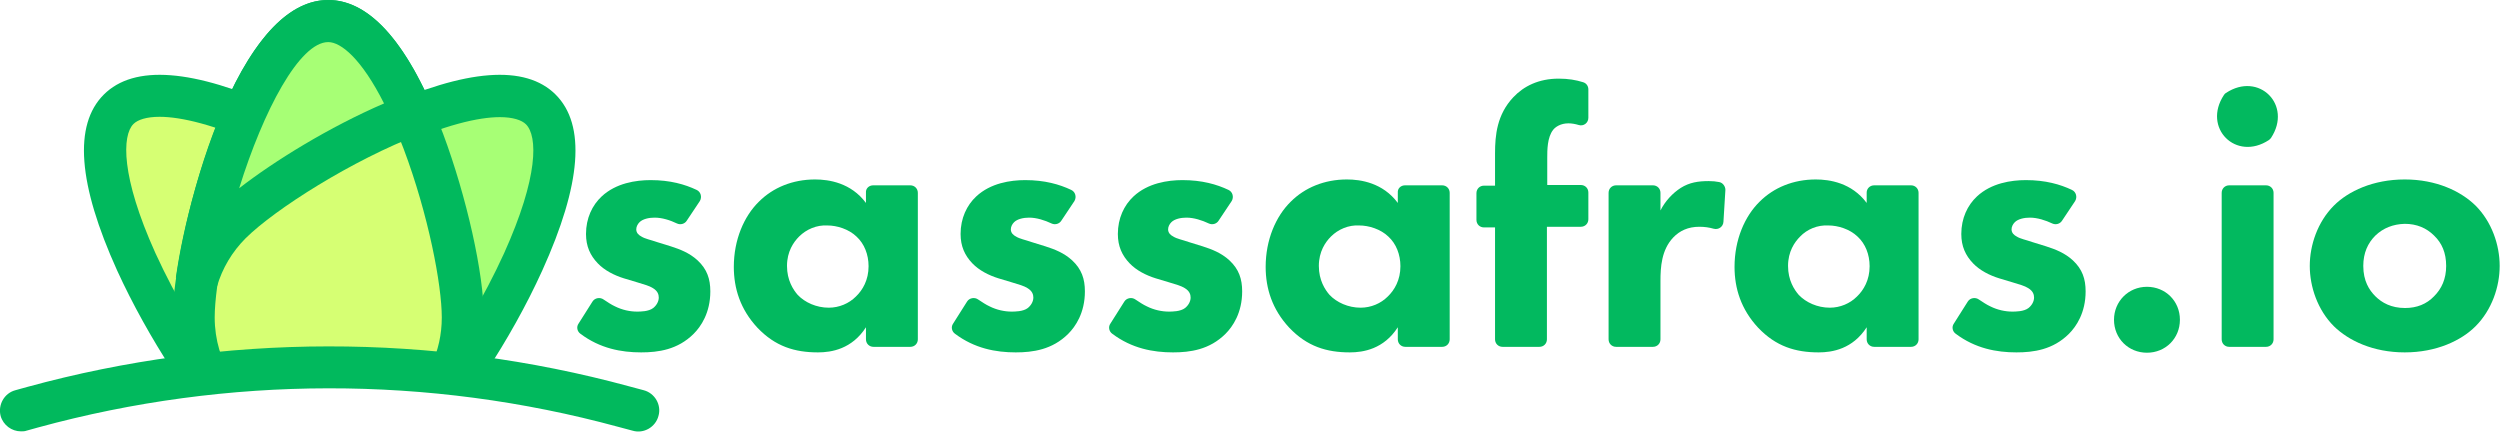
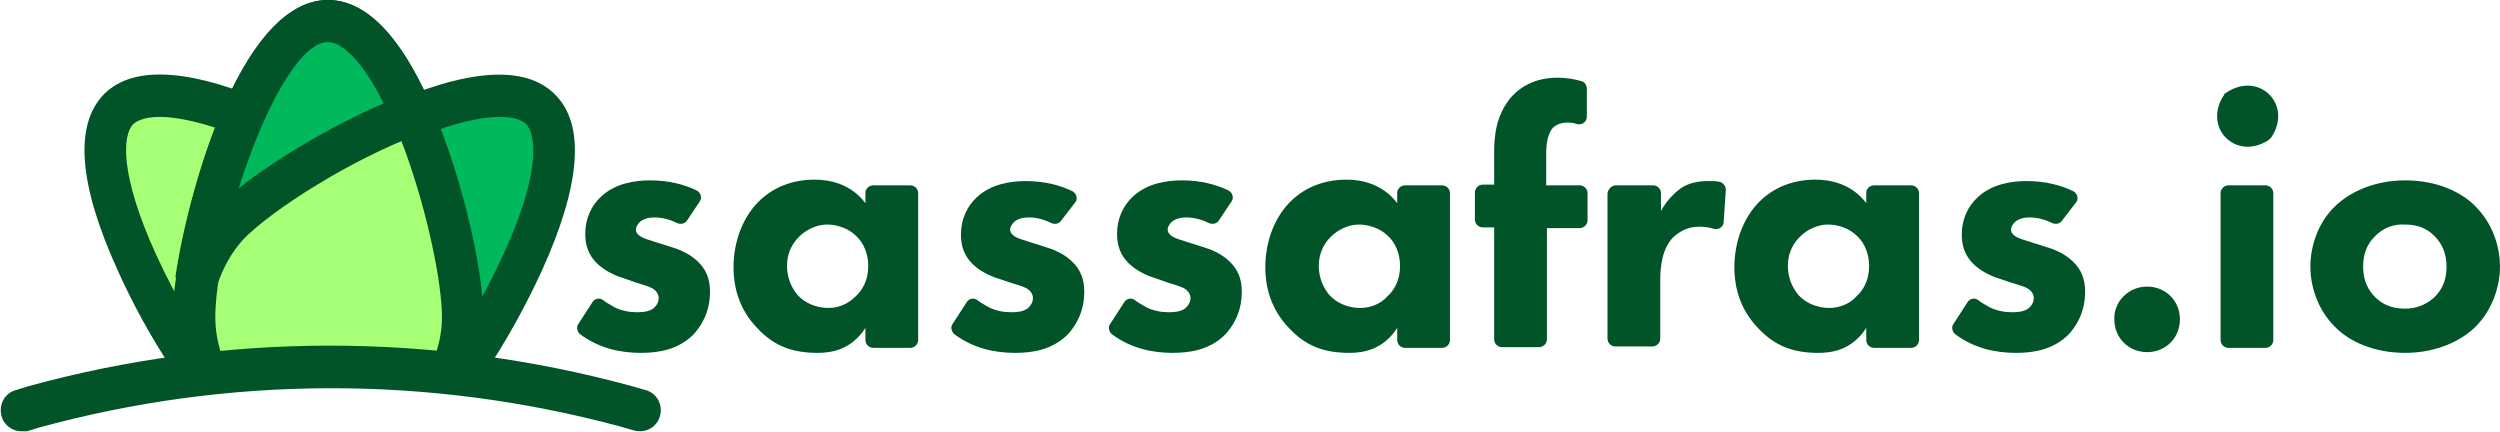
- <svg xmlns="http://www.w3.org/2000/svg" version="1.1" id="Layer_1" x="0px" y="0px" viewBox="0 0 766.2 132.2" style="enable-background:new 0 0 766.2 132.2;" xml:space="preserve">
+ <svg xmlns="http://www.w3.org/2000/svg" version="1.1" id="Layer_1" x="0px" y="0px" viewBox="0 0 350.7 60.5" style="enable-background:new 0 0 350.7 60.5;" xml:space="preserve">
  <style type="text/css">
- 	.st0{fill:#02B95F;}
- 	.st1{fill:#D6FF73;}
+ 	.st0{fill:#005428;}
+ 	.st1{fill:#A7FF75;}
	.st2{fill:#01B95D;}
- 	.st3{fill:#A7FF75;}
</style>
  <g>
    <g>
      <g>
-         <path class="st0" d="M210.5,67.6c-0.6,1-1.9,1.4-3,0.9c-2.1-1-4.5-1.8-6.9-1.8c-1.7,0-3.6,0.4-4.6,1.4c-0.6,0.6-1,1.4-1,2.2     c0,1.1,0.8,1.8,1.6,2.2c1.1,0.7,2.8,1,4.8,1.7l4.2,1.3c2.8,0.9,5.7,2,8.2,4.3c2.9,2.7,3.9,5.7,3.9,9.5c0,6.6-2.9,10.8-5.1,13     c-4.9,4.9-10.9,5.7-16.1,5.7c-6.1,0-12.6-1.2-18.6-5.7c-1-0.7-1.3-2.1-0.6-3.1l4.3-6.8c0.7-1.1,2.3-1.4,3.4-0.6     c1.2,0.8,2.4,1.6,3.5,2.1c2.2,1.1,4.6,1.6,6.7,1.6c1,0,3.6,0,5-1.1c1-0.8,1.7-2,1.7-3.2c0-0.9-0.3-2-1.8-2.9     c-1.1-0.7-2.6-1.1-4.9-1.8l-4-1.2c-2.9-0.9-5.9-2.4-8-4.6c-2.3-2.4-3.6-5.2-3.6-9c0-4.8,1.9-8.8,4.8-11.5c4.4-4.1,10.5-5,15-5     c6,0,10.5,1.3,14.1,3c1.3,0.6,1.7,2.2,1,3.4L210.5,67.6z" />
-         <path class="st0" d="M267.6,56.8H279c1.3,0,2.3,1,2.3,2.3V104c0,1.3-1,2.3-2.3,2.3h-11.3c-1.3,0-2.3-1-2.3-2.3v-3.7     c-4.3,6.7-10.6,7.7-14.7,7.7c-7.1,0-13.1-1.8-18.6-7.6c-5.2-5.6-7.2-12-7.2-18.6c0-8.3,3.1-15.5,7.7-20     c4.3-4.3,10.3-6.8,17.2-6.8c4.2,0,11,1,15.6,7.2v-3.2C265.3,57.8,266.3,56.8,267.6,56.8z M244.9,72.5c-1.7,1.7-3.7,4.6-3.7,9     c0,4.4,1.9,7.3,3.3,8.9c2.2,2.3,5.7,3.9,9.5,3.9c3.2,0,6.2-1.3,8.3-3.4c2.1-2,3.9-5.1,3.9-9.3c0-3.6-1.3-6.9-3.7-9.1     c-2.4-2.3-6-3.4-8.9-3.4C250.3,68.9,247.1,70.3,244.9,72.5z" />
-         <path class="st0" d="M325.3,67.6c-0.6,1-1.9,1.4-3,0.9c-2.1-1-4.6-1.8-6.9-1.8c-1.7,0-3.6,0.4-4.6,1.4c-0.6,0.6-1,1.4-1,2.2     c0,1.1,0.8,1.8,1.6,2.2c1.1,0.7,2.8,1,4.8,1.7l4.2,1.3c2.8,0.9,5.7,2,8.2,4.3c2.9,2.7,3.9,5.7,3.9,9.5c0,6.6-2.9,10.8-5.1,13     c-4.9,4.9-10.9,5.7-16.1,5.7c-6.1,0-12.6-1.2-18.6-5.7c-1-0.7-1.3-2.1-0.6-3.1l4.3-6.8c0.7-1.1,2.3-1.4,3.4-0.6     c1.2,0.8,2.4,1.6,3.5,2.1c2.2,1.1,4.6,1.6,6.7,1.6c1,0,3.6,0,5-1.1c1-0.8,1.7-2,1.7-3.2c0-0.9-0.3-2-1.8-2.9     c-1.1-0.7-2.6-1.1-4.9-1.8l-4-1.2c-2.9-0.9-5.9-2.4-8-4.6c-2.3-2.4-3.6-5.2-3.6-9c0-4.8,1.9-8.8,4.8-11.5c4.4-4.1,10.5-5,15-5     c6,0,10.5,1.3,14.1,3c1.3,0.6,1.7,2.2,1,3.4L325.3,67.6z" />
-         <path class="st0" d="M373.5,67.6c-0.6,1-1.9,1.4-3,0.9c-2.1-1-4.6-1.8-6.9-1.8c-1.7,0-3.6,0.4-4.6,1.4c-0.6,0.6-1,1.4-1,2.2     c0,1.1,0.8,1.8,1.6,2.2c1.1,0.7,2.8,1,4.8,1.7l4.2,1.3c2.8,0.9,5.7,2,8.2,4.3c2.9,2.7,3.9,5.7,3.9,9.5c0,6.6-2.9,10.8-5.1,13     c-4.9,4.9-10.9,5.7-16.1,5.7c-6.1,0-12.6-1.2-18.6-5.7c-1-0.7-1.3-2.1-0.6-3.1l4.3-6.8c0.7-1.1,2.3-1.4,3.4-0.6     c1.2,0.8,2.4,1.6,3.5,2.1c2.2,1.1,4.6,1.6,6.7,1.6c1,0,3.6,0,5-1.1c1-0.8,1.7-2,1.7-3.2c0-0.9-0.3-2-1.8-2.9     c-1.1-0.7-2.6-1.1-4.9-1.8l-4-1.2c-2.9-0.9-5.9-2.4-8-4.6c-2.3-2.4-3.6-5.2-3.6-9c0-4.8,1.9-8.8,4.8-11.5c4.4-4.1,10.5-5,15-5     c6,0,10.5,1.3,14.1,3c1.3,0.6,1.7,2.2,1,3.4L373.5,67.6z" />
-         <path class="st0" d="M430.6,56.8H442c1.3,0,2.3,1,2.3,2.3V104c0,1.3-1,2.3-2.3,2.3h-11.3c-1.3,0-2.3-1-2.3-2.3v-3.7     c-4.3,6.7-10.6,7.7-14.7,7.7c-7.1,0-13.1-1.8-18.6-7.6c-5.2-5.6-7.2-12-7.2-18.6c0-8.3,3.1-15.5,7.7-20     c4.3-4.3,10.3-6.8,17.2-6.8c4.2,0,11,1,15.6,7.2v-3.2C428.3,57.8,429.3,56.8,430.6,56.8z M407.9,72.5c-1.7,1.7-3.7,4.6-3.7,9     c0,4.4,1.9,7.3,3.3,8.9c2.2,2.3,5.7,3.9,9.5,3.9c3.2,0,6.2-1.3,8.3-3.4c2.1-2,3.9-5.1,3.9-9.3c0-3.6-1.3-6.9-3.7-9.1     c-2.4-2.3-6-3.4-8.9-3.4C413.3,68.9,410.1,70.3,407.9,72.5z" />
-         <path class="st0" d="M474.1,69.7V104c0,1.3-1,2.3-2.3,2.3h-11.3c-1.3,0-2.3-1-2.3-2.3V69.7h-3.4c-1.3,0-2.3-1-2.3-2.3v-8.2     c0-1.3,1-2.3,2.3-2.3h3.4V47c0-5.6,0.6-11.9,5.6-17.2c3.2-3.4,7.8-5.7,13.9-5.7c2.9,0,5.3,0.4,7.5,1.1c1,0.3,1.6,1.2,1.6,2.2v8.7     c0,1.6-1.5,2.7-3,2.2c-1-0.3-2.1-0.5-3.1-0.5c-2.4,0-4,1.1-4.7,2c-1.8,2.3-1.8,6.2-1.8,8.6v8.3h10.3c1.3,0,2.3,1,2.3,2.3v8.2     c0,1.3-1,2.3-2.3,2.3H474.1z" />
-         <path class="st0" d="M495.3,56.8h11.3c1.3,0,2.3,1,2.3,2.3v5.4c1.4-2.8,3.7-5.3,6.2-6.9c2.7-1.7,5.4-2.1,8.6-2.1     c1.2,0,2.2,0.1,3.2,0.3c1.1,0.2,1.9,1.3,1.9,2.4l-0.6,9.8c-0.1,1.5-1.5,2.5-3,2.1c-1.4-0.4-2.8-0.6-4.4-0.6c-3.4,0-6,1.2-8,3.3     c-3.6,3.8-3.9,9.1-3.9,13.3V104c0,1.3-1,2.3-2.3,2.3h-11.3c-1.3,0-2.3-1-2.3-2.3V59.1C493,57.8,494,56.8,495.3,56.8z" />
-         <path class="st0" d="M574.4,56.8h11.3c1.3,0,2.3,1,2.3,2.3V104c0,1.3-1,2.3-2.3,2.3h-11.3c-1.3,0-2.3-1-2.3-2.3v-3.7     c-4.3,6.7-10.6,7.7-14.7,7.7c-7.1,0-13.1-1.8-18.6-7.6c-5.2-5.6-7.2-12-7.2-18.6c0-8.3,3.1-15.5,7.7-20     c4.3-4.3,10.3-6.8,17.2-6.8c4.2,0,11,1,15.6,7.2v-3.2C572.1,57.8,573.1,56.8,574.4,56.8z M551.7,72.5c-1.7,1.7-3.7,4.6-3.7,9     c0,4.4,1.9,7.3,3.3,8.9c2.2,2.3,5.7,3.9,9.5,3.9c3.2,0,6.2-1.3,8.3-3.4c2.1-2,3.9-5.1,3.9-9.3c0-3.6-1.3-6.9-3.7-9.1     c-2.4-2.3-6-3.4-8.9-3.4C557,68.9,553.8,70.3,551.7,72.5z" />
-         <path class="st0" d="M632,67.6c-0.6,1-1.9,1.4-3,0.9c-2.1-1-4.6-1.8-6.9-1.8c-1.7,0-3.6,0.4-4.6,1.4c-0.6,0.6-1,1.4-1,2.2     c0,1.1,0.8,1.8,1.6,2.2c1.1,0.7,2.8,1,4.8,1.7l4.2,1.3c2.8,0.9,5.7,2,8.2,4.3c2.9,2.7,3.9,5.7,3.9,9.5c0,6.6-2.9,10.8-5.1,13     c-4.9,4.9-10.9,5.7-16.1,5.7c-6.1,0-12.6-1.2-18.6-5.7c-1-0.7-1.3-2.1-0.6-3.1l4.3-6.8c0.7-1.1,2.3-1.4,3.4-0.6     c1.2,0.8,2.4,1.6,3.5,2.1c2.2,1.1,4.6,1.6,6.7,1.6c1,0,3.6,0,5-1.1c1-0.8,1.7-2,1.7-3.2c0-0.9-0.3-2-1.8-2.9     c-1.1-0.7-2.6-1.1-4.9-1.8l-4-1.2c-2.9-0.9-5.9-2.4-8-4.6c-2.3-2.4-3.6-5.2-3.6-9c0-4.8,1.9-8.8,4.8-11.5c4.4-4.1,10.5-5,15-5     c6,0,10.5,1.3,14.1,3c1.3,0.6,1.7,2.2,1,3.4L632,67.6z" />
-         <path class="st0" d="M658,87.9c5.7,0,10.1,4.4,10.1,10.1c0,5.7-4.4,10.1-10.1,10.1c-5.7,0-10.1-4.4-10.1-10.1     C647.9,92.4,652.3,87.9,658,87.9z" />
-         <path class="st0" d="M682.2,28.5c10.1-6.7,20.5,3.7,13.8,13.8c-0.2,0.2-0.4,0.5-0.6,0.6c-10.1,6.7-20.5-3.7-13.8-13.8     C681.8,28.8,682,28.6,682.2,28.5z M696.8,59.1V104c0,1.3-1,2.3-2.3,2.3h-11.3c-1.3,0-2.3-1-2.3-2.3V59.1c0-1.3,1-2.3,2.3-2.3     h11.3C695.8,56.8,696.8,57.8,696.8,59.1z" />
-         <path class="st0" d="M758.7,100c-4.4,4.4-12,8-21.7,8c-9.7,0-17.2-3.6-21.7-8c-5-5-7.4-12.1-7.4-18.5s2.4-13.5,7.4-18.5     c4.4-4.4,12-8,21.7-8c9.7,0,17.2,3.6,21.7,8c5,5,7.4,12.1,7.4,18.5S763.7,95,758.7,100z M728,72.2c-2.3,2.3-3.7,5.3-3.7,9.3     c0,4.6,1.8,7.4,3.7,9.3c2,2,4.9,3.6,9.1,3.6c3.6,0,6.6-1.2,8.9-3.6c2.3-2.3,3.7-5.3,3.7-9.3c0-4-1.3-7-3.7-9.3     c-2.3-2.3-5.3-3.6-9-3.6C733.4,68.7,730.4,69.9,728,72.2z" />
+         <path class="st0" d="M96.4,30.9c-0.3,0.5-0.9,0.6-1.4,0.4c-1-0.5-2.1-0.8-3.2-0.8c-0.8,0-1.6,0.2-2.1,0.7c-0.3,0.3-0.5,0.7-0.5,1     c0,0.5,0.4,0.8,0.7,1c0.5,0.3,1.3,0.5,2.2,0.8l1.9,0.6c1.3,0.4,2.6,0.9,3.8,2c1.3,1.2,1.8,2.6,1.8,4.3c0,3-1.3,4.9-2.3,6     c-2.2,2.2-5,2.6-7.4,2.6c-2.8,0-5.8-0.6-8.5-2.6c-0.4-0.3-0.6-1-0.3-1.4l2-3.1c0.3-0.5,1-0.7,1.5-0.3c0.5,0.4,1.1,0.7,1.6,1     c1,0.5,2.1,0.7,3.1,0.7c0.5,0,1.6,0,2.3-0.5c0.5-0.4,0.8-0.9,0.8-1.5c0-0.4-0.2-0.9-0.8-1.3c-0.5-0.3-1.2-0.5-2.2-0.8L87.4,39     c-1.3-0.4-2.7-1.1-3.7-2.1c-1.1-1.1-1.6-2.4-1.6-4.1c0-2.2,0.9-4,2.2-5.2c2-1.9,4.8-2.3,6.9-2.3c2.7,0,4.8,0.6,6.5,1.4     c0.6,0.3,0.8,1,0.5,1.5L96.4,30.9z" />
+         <path class="st0" d="M122.5,26h5.2c0.6,0,1.1,0.5,1.1,1.1v20.6c0,0.6-0.5,1.1-1.1,1.1h-5.2c-0.6,0-1.1-0.5-1.1-1.1v-1.7     c-2,3.1-4.8,3.5-6.7,3.5c-3.3,0-6-0.8-8.5-3.5c-2.4-2.5-3.3-5.5-3.3-8.5c0-3.8,1.4-7.1,3.5-9.2c2-2,4.7-3.1,7.9-3.1     c1.9,0,5,0.5,7.1,3.3v-1.5C121.4,26.5,121.9,26,122.5,26z M112.1,33.2c-0.8,0.8-1.7,2.1-1.7,4.1s0.9,3.4,1.5,4.1     c1,1.1,2.6,1.8,4.3,1.8c1.5,0,2.8-0.6,3.8-1.6c1-0.9,1.8-2.3,1.8-4.3c0-1.6-0.6-3.2-1.7-4.2c-1.1-1.1-2.7-1.6-4.1-1.6     C114.6,31.5,113.1,32.2,112.1,33.2z" />
+         <path class="st0" d="M148.9,30.9c-0.3,0.5-0.9,0.6-1.4,0.4c-1-0.5-2.1-0.8-3.2-0.8c-0.8,0-1.6,0.2-2.1,0.7     c-0.3,0.3-0.5,0.7-0.5,1c0,0.5,0.4,0.8,0.7,1c0.5,0.3,1.3,0.5,2.2,0.8l1.9,0.6c1.3,0.4,2.6,0.9,3.8,2c1.3,1.2,1.8,2.6,1.8,4.3     c0,3-1.3,4.9-2.3,6c-2.2,2.2-5,2.6-7.4,2.6c-2.8,0-5.8-0.6-8.5-2.6c-0.4-0.3-0.6-1-0.3-1.4l2-3.1c0.3-0.5,1-0.7,1.5-0.3     c0.5,0.4,1.1,0.7,1.6,1c1,0.5,2.1,0.7,3.1,0.7c0.5,0,1.6,0,2.3-0.5c0.5-0.4,0.8-0.9,0.8-1.5c0-0.4-0.2-0.9-0.8-1.3     c-0.5-0.3-1.2-0.5-2.2-0.8l-1.8-0.6c-1.3-0.4-2.7-1.1-3.7-2.1c-1.1-1.1-1.6-2.4-1.6-4.1c0-2.2,0.9-4,2.2-5.2     c2-1.9,4.8-2.3,6.9-2.3c2.7,0,4.8,0.6,6.5,1.4c0.6,0.3,0.8,1,0.5,1.5L148.9,30.9z" />
+         <path class="st0" d="M171,30.9c-0.3,0.5-0.9,0.6-1.4,0.4c-1-0.5-2.1-0.8-3.2-0.8c-0.8,0-1.6,0.2-2.1,0.7c-0.3,0.3-0.5,0.7-0.5,1     c0,0.5,0.4,0.8,0.7,1c0.5,0.3,1.3,0.5,2.2,0.8l1.9,0.6c1.3,0.4,2.6,0.9,3.8,2c1.3,1.2,1.8,2.6,1.8,4.3c0,3-1.3,4.9-2.3,6     c-2.2,2.2-5,2.6-7.4,2.6c-2.8,0-5.8-0.6-8.5-2.6c-0.4-0.3-0.6-1-0.3-1.4l2-3.1c0.3-0.5,1-0.7,1.5-0.3c0.5,0.4,1.1,0.7,1.6,1     c1,0.5,2.1,0.7,3.1,0.7c0.5,0,1.6,0,2.3-0.5c0.5-0.4,0.8-0.9,0.8-1.5c0-0.4-0.2-0.9-0.8-1.3c-0.5-0.3-1.2-0.5-2.2-0.8L162,39     c-1.3-0.4-2.7-1.1-3.7-2.1c-1.1-1.1-1.6-2.4-1.6-4.1c0-2.2,0.9-4,2.2-5.2c2-1.9,4.8-2.3,6.9-2.3c2.7,0,4.8,0.6,6.5,1.4     c0.6,0.3,0.8,1,0.5,1.5L171,30.9z" />
+         <path class="st0" d="M197.1,26h5.2c0.6,0,1.1,0.5,1.1,1.1v20.6c0,0.6-0.5,1.1-1.1,1.1h-5.2c-0.6,0-1.1-0.5-1.1-1.1v-1.7     c-2,3.1-4.8,3.5-6.7,3.5c-3.3,0-6-0.8-8.5-3.5c-2.4-2.5-3.3-5.5-3.3-8.5c0-3.8,1.4-7.1,3.5-9.2c2-2,4.7-3.1,7.9-3.1     c1.9,0,5,0.5,7.1,3.3v-1.5C196,26.5,196.5,26,197.1,26z M186.7,33.2c-0.8,0.8-1.7,2.1-1.7,4.1s0.9,3.4,1.5,4.1     c1,1.1,2.6,1.8,4.3,1.8c1.5,0,2.9-0.6,3.8-1.6c1-0.9,1.8-2.3,1.8-4.3c0-1.6-0.6-3.2-1.7-4.2c-1.1-1.1-2.7-1.6-4.1-1.6     C189.2,31.5,187.7,32.2,186.7,33.2z" />
+         <path class="st0" d="M217,31.9v15.7c0,0.6-0.5,1.1-1.1,1.1h-5.2c-0.6,0-1.1-0.5-1.1-1.1V31.9h-1.6c-0.6,0-1.1-0.5-1.1-1.1v-3.8     c0-0.6,0.5-1.1,1.1-1.1h1.6v-4.5c0-2.5,0.3-5.4,2.5-7.9c1.5-1.6,3.6-2.6,6.4-2.6c1.3,0,2.4,0.2,3.4,0.5c0.4,0.1,0.7,0.6,0.7,1v4     c0,0.7-0.7,1.2-1.4,1c-0.5-0.2-1-0.2-1.4-0.2c-1.1,0-1.8,0.5-2.1,0.9c-0.8,1.1-0.8,2.8-0.8,3.9V26h4.7c0.6,0,1.1,0.5,1.1,1.1v3.8     c0,0.6-0.5,1.1-1.1,1.1H217z" />
+         <path class="st0" d="M226.7,26h5.2c0.6,0,1.1,0.5,1.1,1.1v2.5c0.7-1.3,1.7-2.4,2.8-3.2c1.2-0.8,2.5-1,3.9-1c0.6,0,1,0,1.5,0.1     c0.5,0.1,0.9,0.6,0.9,1.1l-0.3,4.5c0,0.7-0.7,1.2-1.4,1c-0.6-0.2-1.3-0.3-2-0.3c-1.6,0-2.7,0.6-3.7,1.5c-1.6,1.7-1.8,4.2-1.8,6.1     v8.1c0,0.6-0.5,1.1-1.1,1.1h-5.2c-0.6,0-1.1-0.5-1.1-1.1V27.1C225.6,26.5,226.1,26,226.7,26z" />
+         <path class="st0" d="M262.9,26h5.2c0.6,0,1.1,0.5,1.1,1.1v20.6c0,0.6-0.5,1.1-1.1,1.1h-5.2c-0.6,0-1.1-0.5-1.1-1.1v-1.7     c-2,3.1-4.8,3.5-6.7,3.5c-3.3,0-6-0.8-8.5-3.5c-2.4-2.5-3.3-5.5-3.3-8.5c0-3.8,1.4-7.1,3.5-9.2c2-2,4.7-3.1,7.9-3.1     c1.9,0,5,0.5,7.1,3.3v-1.5C261.8,26.5,262.3,26,262.9,26z M252.5,33.2c-0.8,0.8-1.7,2.1-1.7,4.1s0.9,3.4,1.5,4.1     c1,1.1,2.6,1.8,4.3,1.8c1.5,0,2.9-0.6,3.8-1.6c1-0.9,1.8-2.3,1.8-4.3c0-1.6-0.6-3.2-1.7-4.2c-1.1-1.1-2.7-1.6-4.1-1.6     C255,31.5,253.5,32.2,252.5,33.2z" />
+         <path class="st0" d="M289.3,30.9c-0.3,0.5-0.9,0.6-1.4,0.4c-1-0.5-2.1-0.8-3.2-0.8c-0.8,0-1.6,0.2-2.1,0.7     c-0.3,0.3-0.5,0.7-0.5,1c0,0.5,0.4,0.8,0.7,1c0.5,0.3,1.3,0.5,2.2,0.8l1.9,0.6c1.3,0.4,2.6,0.9,3.8,2c1.3,1.2,1.8,2.6,1.8,4.3     c0,3-1.3,4.9-2.3,6c-2.2,2.2-5,2.6-7.4,2.6c-2.8,0-5.8-0.6-8.5-2.6c-0.4-0.3-0.6-1-0.3-1.4l2-3.1c0.3-0.5,1-0.7,1.5-0.3     c0.5,0.4,1.1,0.7,1.6,1c1,0.5,2.1,0.7,3.1,0.7c0.5,0,1.6,0,2.3-0.5c0.5-0.4,0.8-0.9,0.8-1.5c0-0.4-0.2-0.9-0.8-1.3     c-0.5-0.3-1.2-0.5-2.2-0.8l-1.8-0.6c-1.3-0.4-2.7-1.1-3.7-2.1c-1.1-1.1-1.6-2.4-1.6-4.1c0-2.2,0.9-4,2.2-5.2     c2-1.9,4.8-2.3,6.9-2.3c2.7,0,4.8,0.6,6.5,1.4c0.6,0.3,0.8,1,0.5,1.5L289.3,30.9z" />
+         <path class="st0" d="M301.2,40.2c2.6,0,4.6,2,4.6,4.6c0,2.6-2,4.6-4.6,4.6c-2.6,0-4.6-2-4.6-4.6     C296.5,42.3,298.6,40.2,301.2,40.2z" />
+         <path class="st0" d="M312.3,13c4.6-3.1,9.4,1.7,6.3,6.3c-0.1,0.1-0.2,0.2-0.3,0.3c-4.6,3.1-9.4-1.7-6.3-6.3     C312,13.2,312.1,13.1,312.3,13z M318.9,27.1v20.6c0,0.6-0.5,1.1-1.1,1.1h-5.2c-0.6,0-1.1-0.5-1.1-1.1V27.1c0-0.6,0.5-1.1,1.1-1.1     h5.2C318.4,26,318.9,26.5,318.9,27.1z" />
+         <path class="st0" d="M347.3,45.8c-2,2-5.5,3.7-9.9,3.7c-4.4,0-7.9-1.6-9.9-3.7c-2.3-2.3-3.4-5.5-3.4-8.4c0-2.9,1.1-6.2,3.4-8.4     c2-2,5.5-3.7,9.9-3.7c4.4,0,7.9,1.6,9.9,3.7c2.3,2.3,3.4,5.5,3.4,8.4C350.7,40.2,349.6,43.5,347.3,45.8z M333.2,33.1     c-1.1,1.1-1.7,2.4-1.7,4.3c0,2.1,0.8,3.4,1.7,4.3c0.9,0.9,2.2,1.6,4.2,1.6c1.6,0,3-0.6,4.1-1.6c1.1-1.1,1.7-2.4,1.7-4.3     c0-1.8-0.6-3.2-1.7-4.3c-1.1-1.1-2.4-1.6-4.1-1.6C335.7,31.4,334.3,32,333.2,33.1z" />
      </g>
    </g>
    <g>
      <g>
-         <path class="st1" d="M138.6,113.9c6.4-15,3.5-33.1-8.8-45.3c-16.1-16.1-77.3-51.1-93.4-35C23.3,46.6,44,89.4,60.8,113.7" />
-         <path class="st2" d="M52.6,113.1c-6-9.2-12-19.9-16.7-30.2c-12-26.5-13.4-44.6-4.1-53.9c9.3-9.3,27.4-7.9,53.9,4.1     c18.7,8.5,39.2,21.5,48.6,30.9c13.8,13.8,17.4,34.1,10.6,51.2 M131.8,113.1c6.4-13,4.2-29.2-6.6-40C118.1,66,100,53.7,80.4,44.8     c-14.6-6.6-24.9-9-31.5-9c-4,0-6.7,0.9-8,2.2c-3.5,3.5-3.9,16,6.7,39.5c6.4,14,14.5,27.3,21.2,36.3" />
+         <path class="st1" d="M63.4,52.1c2.9-6.9,1.6-15.1-4-20.8C52,24,24,8,16.7,15.3c-6,6,3.5,25.6,11.2,36.7" />
+         <path class="st0" d="M24.1,51.7c-2.8-4.2-5.5-9.1-7.6-13.8c-5.5-12.1-6.1-20.4-1.9-24.7c4.2-4.2,12.5-3.6,24.7,1.9     C47.8,19,57.2,25,61.5,29.3c6.3,6.3,8,15.6,4.9,23.5 M60.3,51.7c2.9-5.9,1.9-13.4-3-18.3c-3.2-3.2-11.5-8.9-20.5-12.9     c-6.7-3-11.4-4.1-14.4-4.1c-1.8,0-3,0.4-3.7,1c-1.6,1.6-1.8,7.3,3.1,18.1c2.9,6.4,6.6,12.5,9.7,16.6" />
      </g>
      <g>
        <g>
-           <path class="st3" d="M65,116.9c-8.2-15.6-5.7-35.3,7.4-48.4c16.1-16.1,77.3-51.1,93.4-35c12.7,12.7-6.4,53.5-23,78.1" />
+           <path class="st2" d="M29.7,53.5c-3.7-7.1-2.6-16.1,3.4-22.1C40.5,24,68.5,8,75.9,15.3c5.8,5.8-2.9,24.5-10.5,35.7" />
        </g>
        <g>
-           <path class="st2" d="M56.6,113.9C50.6,97,54.3,77.5,67.8,64c9.4-9.4,29.9-22.4,48.6-30.9c26.5-12,44.6-13.4,53.9-4.1      c9.3,9.3,7.9,27.4-4.1,53.9c-4.8,10.6-11,21.6-17.2,31 M133.9,113.1c6.6-9,14.4-21.9,20.6-35.5c10.6-23.5,10.3-35.9,6.7-39.5      c-1.3-1.3-4-2.2-8-2.2c-6.6,0-16.9,2.4-31.5,9C102.1,53.7,84,66,76.9,73.1c-10.8,10.8-13,27-6.6,40" />
+           <path class="st0" d="M25.9,52.1c-2.8-7.7-1.1-16.7,5.1-22.8C35.3,25,44.7,19,53.3,15.1C65.4,9.6,73.7,9,77.9,13.3      c4.2,4.2,3.6,12.6-1.9,24.7c-2.2,4.8-5,9.9-7.9,14.2 M61.3,51.7c3-4.1,6.6-10,9.4-16.2c4.9-10.7,4.7-16.4,3.1-18.1      c-0.6-0.6-1.8-1-3.7-1c-3,0-7.7,1.1-14.4,4.1c-9,4.1-17.3,9.7-20.5,12.9c-4.9,4.9-6,12.3-3,18.3" />
        </g>
      </g>
      <g>
-         <path class="st1" d="M62.8,113.9c-2.2-5.1-3.5-10.7-3.5-16.6c0-22.8,18.5-90.8,41.3-90.8s41.3,68,41.3,90.8     c0,5.6-1.1,10.9-3.1,15.7" />
-         <path class="st2" d="M57.7,118.1c-3.1-6.3-4.8-13.4-4.8-20.9C52.9,76.4,70.2,0,100.6,0c13.1,0,25,13.8,35.2,41     c7.2,19.3,12.5,42.9,12.5,56.2c0,6.1-1.2,11.9-3.2,17.3 M132.2,111.9c2.1-4.5,3.2-9.4,3.2-14.6c0-10-4.1-31.5-11.7-51.7     c-9.1-24.1-18.1-32.7-23.1-32.7c-5,0-14.1,8.6-23.1,32.7c-7.6,20.2-11.7,41.7-11.7,51.7c0,6.9,2,13.3,5.4,18.7" />
+         <path class="st1" d="M28.7,52.1c-1-2.3-1.6-4.9-1.6-7.6C27.1,34.1,35.6,3,46,3s18.9,31.1,18.9,41.6c0,2.6-0.5,5-1.4,7.2" />
+         <path class="st0" d="M26.4,54.1c-1.4-2.9-2.2-6.1-2.2-9.6C24.2,35,32.1,0,46,0c6,0,11.4,6.3,16.1,18.8c3.3,8.8,5.7,19.6,5.7,25.7     c0,2.8-0.5,5.5-1.5,7.9 M60.5,51.2c0.9-2,1.5-4.3,1.5-6.7c0-4.6-1.9-14.4-5.3-23.7c-4.2-11-8.3-15-10.6-15s-6.4,3.9-10.6,15     c-3.5,9.2-5.3,19.1-5.3,23.7c0,3.1,0.9,6.1,2.5,8.5" />
      </g>
      <g>
        <g>
          <g>
-             <path class="st3" d="M70.7,68.5c9.3-9.3,33.8-25,55.8-33.4C119.4,19,110.4,6.4,100.6,6.4C80.8,6.4,64.3,57.5,60.3,86       C62.2,79.6,65.6,73.6,70.7,68.5z" />
+             <path class="st2" d="M32.3,31.4c4.3-4.3,15.4-11.4,25.5-15.3C54.6,8.7,50.5,3,46,3c-9,0-16.6,23.4-18.5,36.4       C28.4,36.4,30,33.7,32.3,31.4z" />
          </g>
          <g>
-             <path class="st2" d="M66.5,87.8l-12.6-2.7C56.2,68.6,62,48.2,68.6,33c9.5-21.9,20.3-33,32-33c11.6,0,22.3,11,31.8,32.5l2.7,6.2       l-6.3,2.4c-20.9,8-44.5,23-53.5,31.9l0,0C71.1,77.2,68.1,82.3,66.5,87.8z M100.6,12.9c-8.8,0-19.9,21-27.3,44.8       c10.8-8.4,27.7-18.8,44.4-26C110.8,18,104.5,12.9,100.6,12.9z" />
+             <path class="st0" d="M30.4,40.2l-5.8-1.3c1.1-7.5,3.7-16.9,6.7-23.8C35.8,5.1,40.7,0,46,0c5.3,0,10.2,5,14.5,14.9l1.2,2.8       l-2.9,1.1c-9.6,3.6-20.4,10.5-24.5,14.6l0,0C32.5,35.3,31.2,37.7,30.4,40.2z M46,5.9c-4,0-9.1,9.6-12.5,20.5       c4.9-3.9,12.7-8.6,20.3-11.9C50.7,8.2,47.8,5.9,46,5.9z" />
          </g>
        </g>
      </g>
      <g>
-         <path class="st2" d="M6.4,132.2c-2.8,0-5.4-1.9-6.2-4.7c-0.9-3.4,1.1-7,4.5-7.9l3.6-1c60.3-16.5,124.2-16.6,184.5-0.2l4.5,1.2     c3.4,0.9,5.5,4.5,4.5,7.9c-0.9,3.4-4.5,5.5-7.9,4.5l-4.5-1.2C131.3,115,69.9,115.1,11.7,131l-3.6,1C7.6,132.2,7,132.2,6.4,132.2z     " />
+         <path class="st0" d="M3,60.5c-1.3,0-2.5-0.9-2.8-2.2c-0.4-1.6,0.5-3.2,2.1-3.6l1.6-0.5c27.6-7.6,56.8-7.6,84.5-0.1l2.1,0.6     c1.6,0.4,2.5,2,2.1,3.6c-0.4,1.6-2,2.5-3.6,2.1l-2.1-0.6C60.1,52.6,32,52.7,5.4,60l-1.6,0.5C3.5,60.5,3.2,60.5,3,60.5z" />
      </g>
    </g>
  </g>
</svg>
